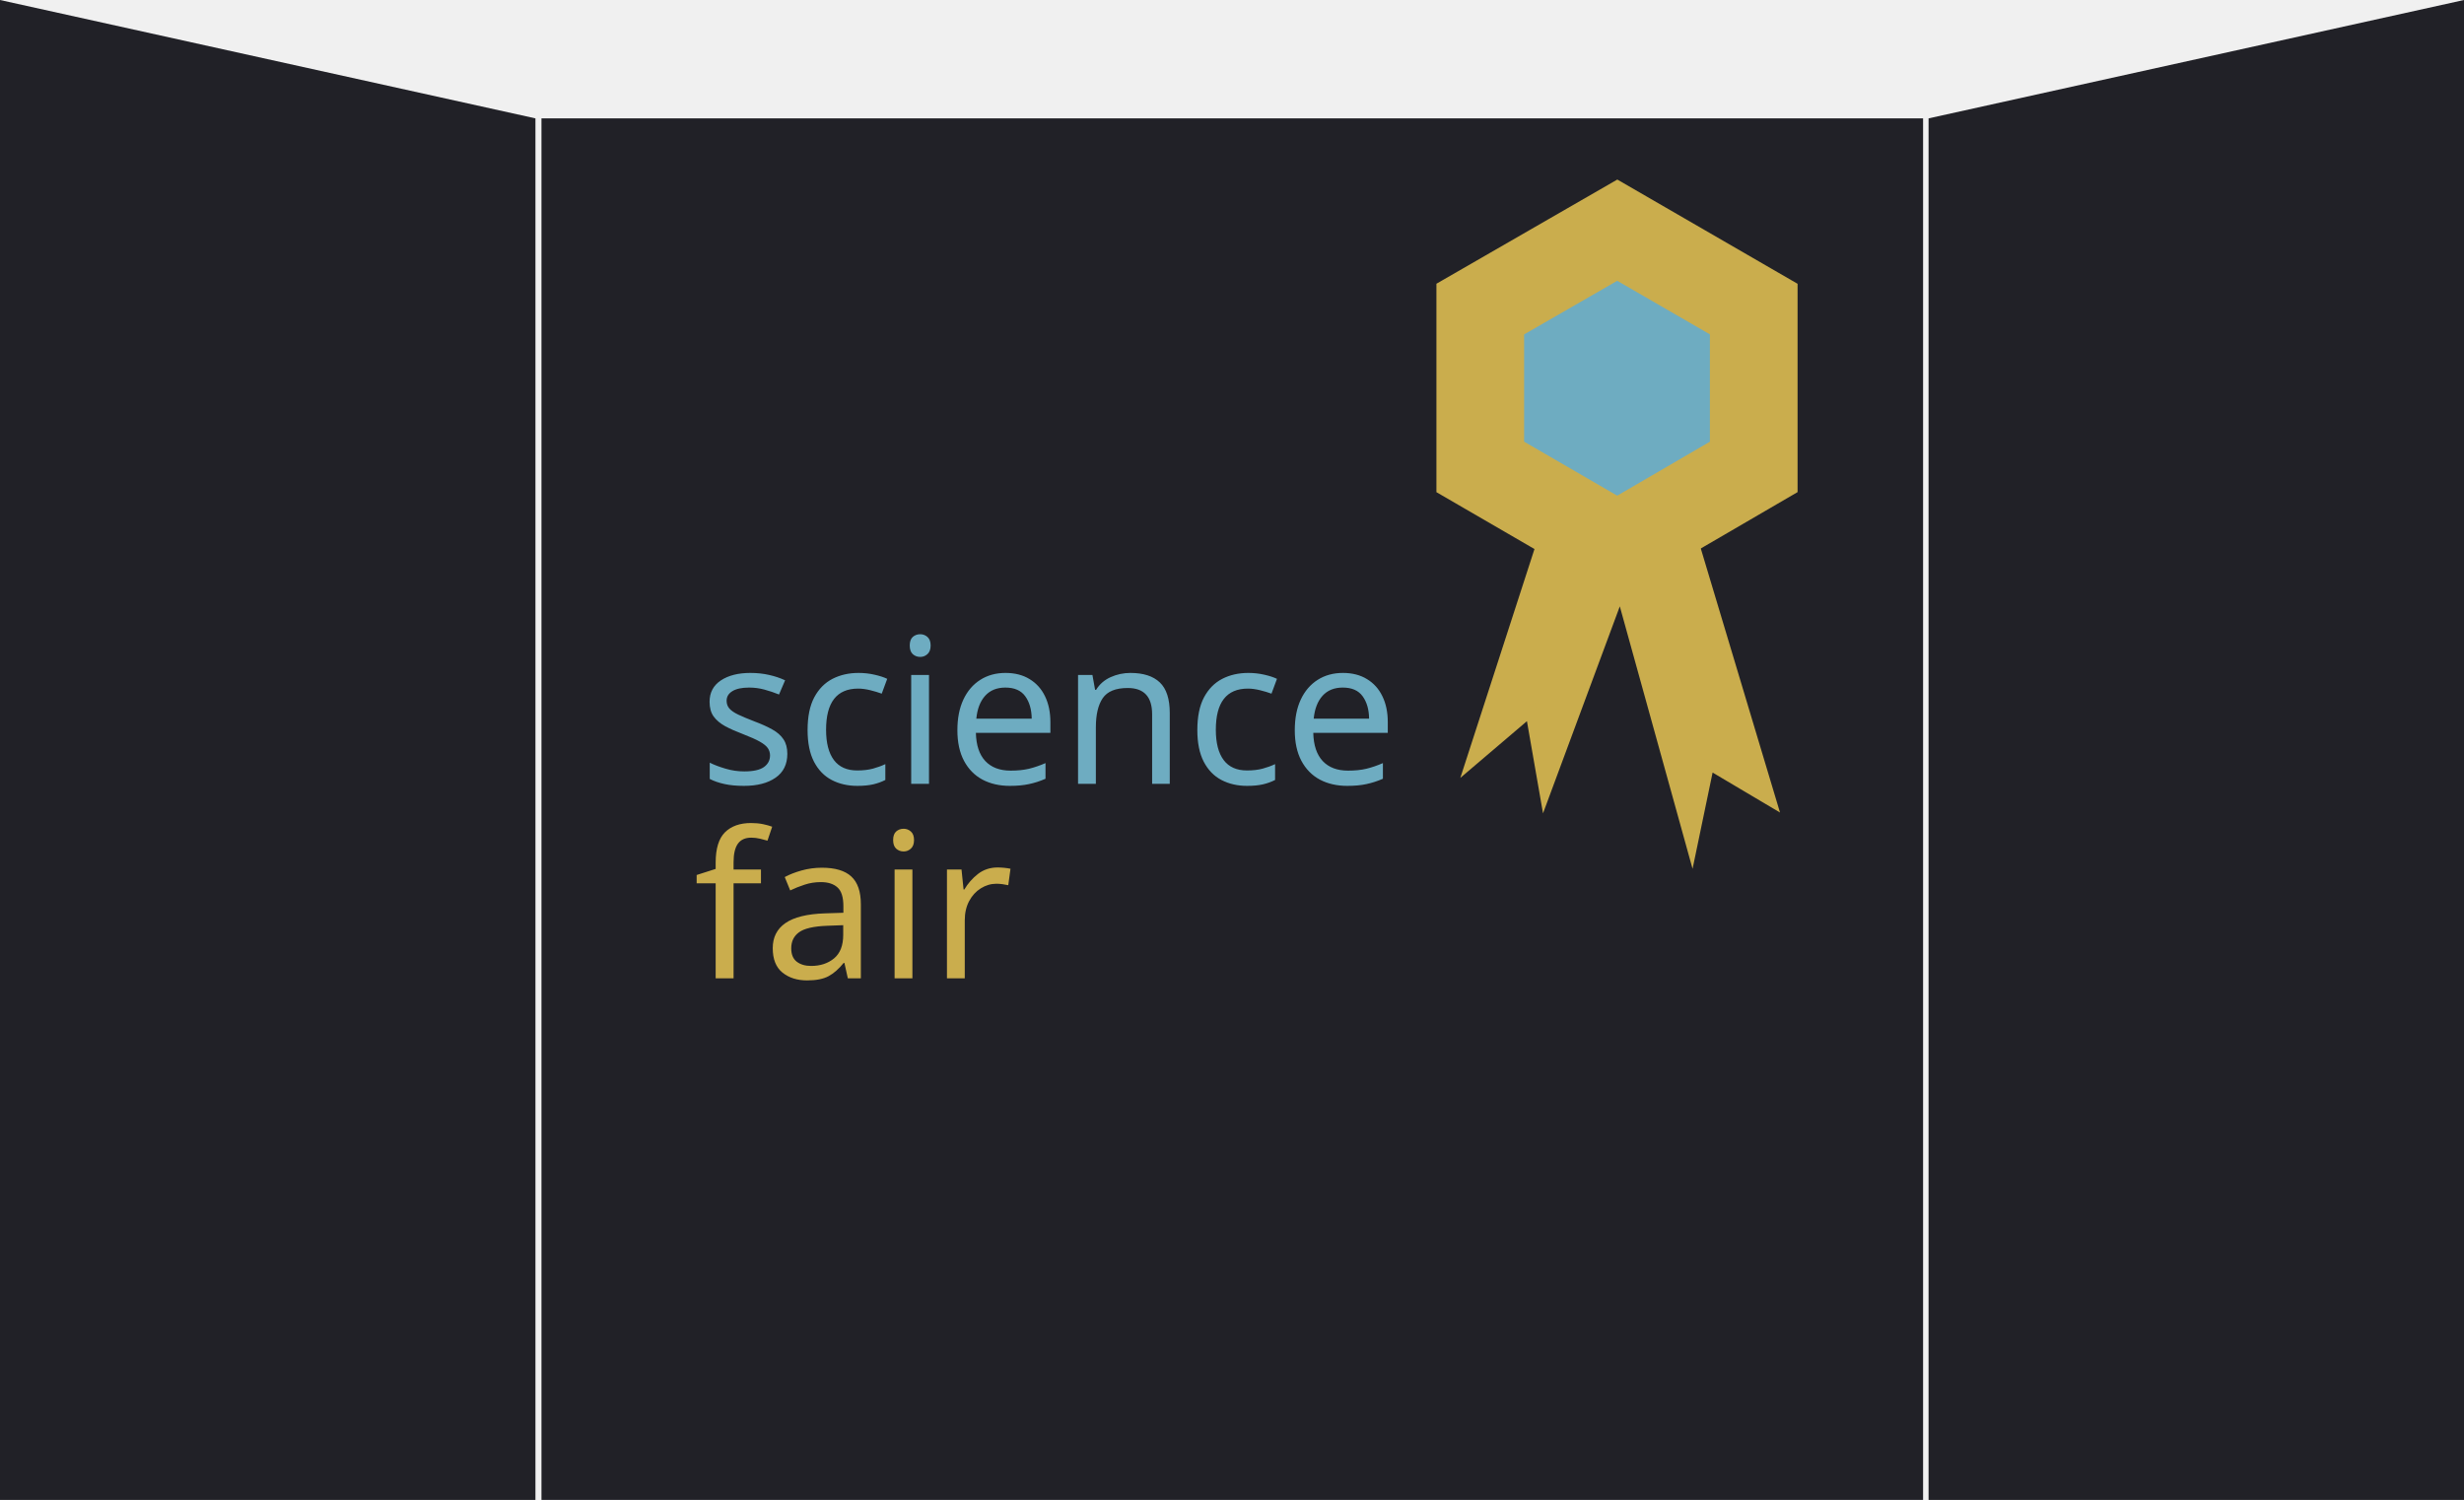
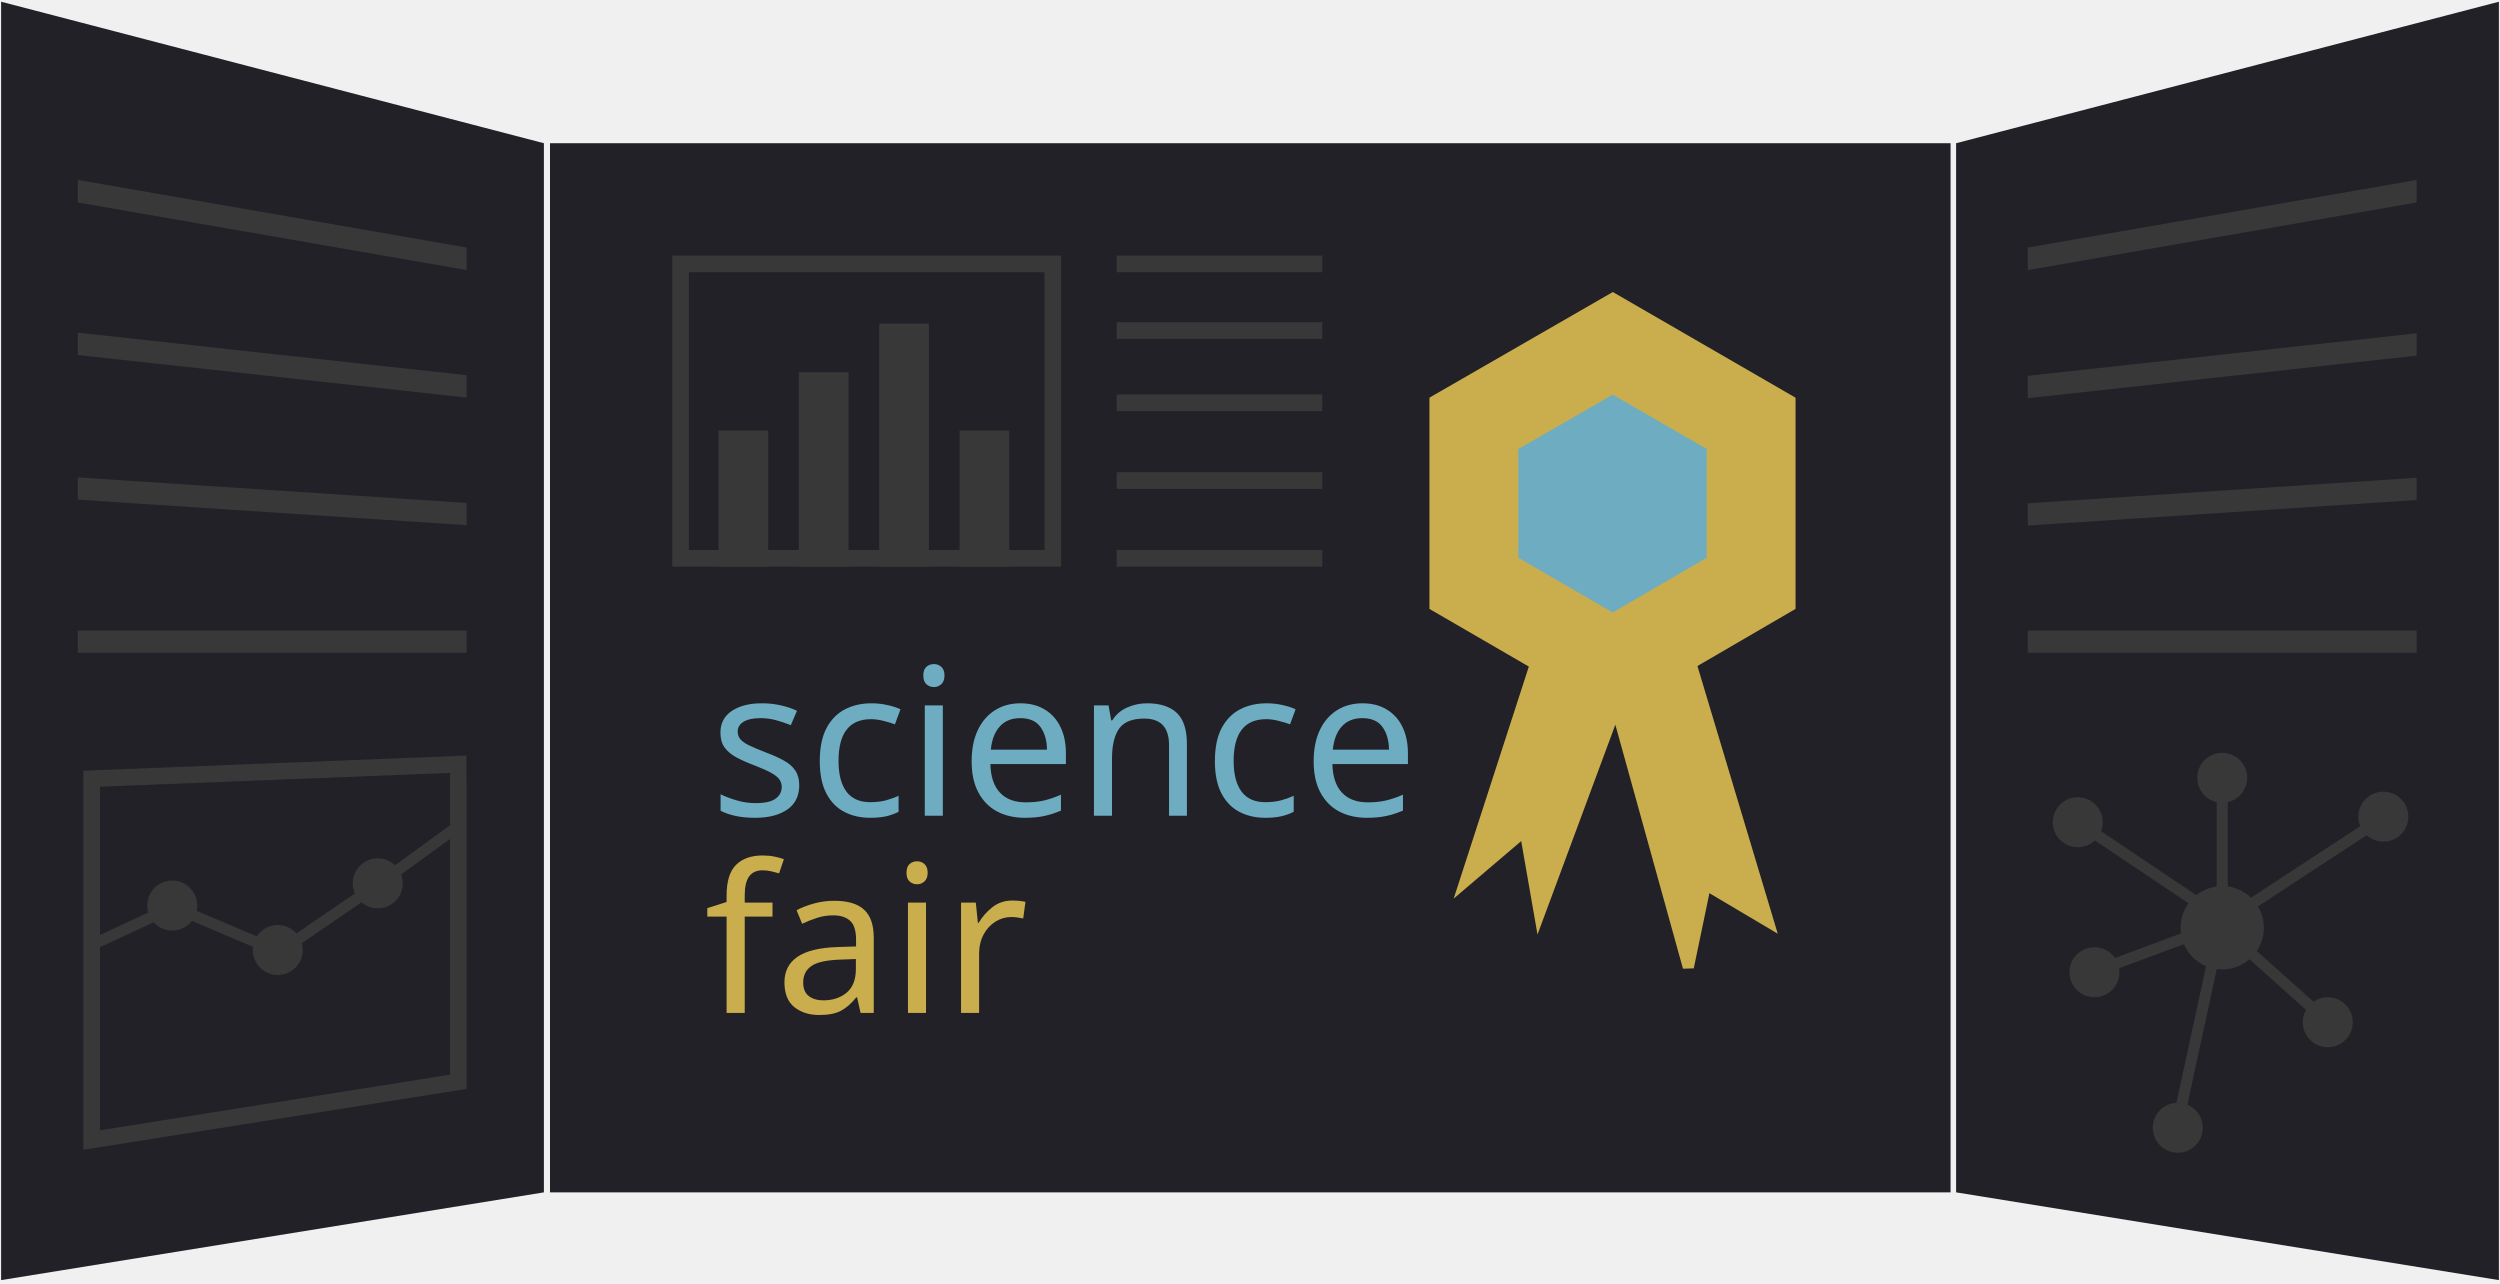
- <svg xmlns="http://www.w3.org/2000/svg" version="1.1" id="Layer_1" x="0px" y="0px" viewBox="78.2 255.8 449.6 273.7" enable-background="new 78.2 255.8 449.6 273.7" xml:space="preserve">
-   <g id="board">
-     <g>
-       <g>
-         <rect x="177" y="277.4" fill="#212127" width="252.1" height="252.1" />
-         <polyline fill="#212127" points="175.9,529.5 78.2,529.5 78.2,255.8 175.9,277.4    " />
-         <polyline fill="#212127" points="430.1,529.5 527.8,529.5 527.8,255.8 430.1,277.4    " />
+ <svg xmlns="http://www.w3.org/2000/svg" xmlns:xlink="http://www.w3.org/1999/xlink" width="450px" height="231px" viewBox="78 246 450 231" version="1.1">
+   <defs>
+     <rect id="path-1" x="0" y="0" width="70" height="56" />
+     <mask id="mask-2" maskContentUnits="userSpaceOnUse" maskUnits="objectBoundingBox" x="0" y="0" width="70" height="56" fill="white">
+       <use xlink:href="#path-1" />
+     </mask>
+     <rect id="path-3" x="8.326" y="31.5" width="8.953" height="24.5" />
+     <mask id="mask-4" maskContentUnits="userSpaceOnUse" maskUnits="objectBoundingBox" x="0" y="0" width="8.953" height="24.5" fill="white">
+       <use xlink:href="#path-3" />
+     </mask>
+     <rect id="path-5" x="22.791" y="21" width="8.953" height="35" />
+     <mask id="mask-6" maskContentUnits="userSpaceOnUse" maskUnits="objectBoundingBox" x="0" y="0" width="8.953" height="35" fill="white">
+       <use xlink:href="#path-5" />
+     </mask>
+     <rect id="path-7" x="37.256" y="12.25" width="8.953" height="43.75" />
+     <mask id="mask-8" maskContentUnits="userSpaceOnUse" maskUnits="objectBoundingBox" x="0" y="0" width="8.953" height="43.75" fill="white">
+       <use xlink:href="#path-7" />
+     </mask>
+     <rect id="path-9" x="51.721" y="31.5" width="8.953" height="24.5" />
+     <mask id="mask-10" maskContentUnits="userSpaceOnUse" maskUnits="objectBoundingBox" x="0" y="0" width="8.953" height="24.5" fill="white">
+       <use xlink:href="#path-9" />
+     </mask>
+     <polygon id="path-11" points="0 2.725 69 0 69 60 0 70.963" />
+     <mask id="mask-12" maskContentUnits="userSpaceOnUse" maskUnits="objectBoundingBox" x="0" y="0" width="69" height="70.963" fill="white">
+       <use xlink:href="#path-11" />
+     </mask>
+     <rect id="path-13" x="0" y="0" width="11" height="120" />
+     <mask id="mask-14" maskContentUnits="userSpaceOnUse" maskUnits="objectBoundingBox" x="0" y="0" width="11" height="120" fill="white">
+       <use xlink:href="#path-13" />
+     </mask>
+     <rect id="path-15" x="81" y="17" width="11" height="103" />
+     <mask id="mask-16" maskContentUnits="userSpaceOnUse" maskUnits="objectBoundingBox" x="0" y="0" width="11" height="103" fill="white">
+       <use xlink:href="#path-15" />
+     </mask>
+     <rect id="path-17" x="81" y="0" width="11" height="120" />
+     <mask id="mask-18" maskContentUnits="userSpaceOnUse" maskUnits="objectBoundingBox" x="0" y="0" width="11" height="120" fill="white">
+       <use xlink:href="#path-17" />
+     </mask>
+     <rect id="path-19" x="0" y="24" width="11" height="103" />
+     <mask id="mask-20" maskContentUnits="userSpaceOnUse" maskUnits="objectBoundingBox" x="0" y="0" width="11" height="103" fill="white">
+       <use xlink:href="#path-19" />
+     </mask>
+   </defs>
+   <g id="Artboard" stroke="none" stroke-width="1" fill="none" fill-rule="evenodd" transform="translate(78, 246)">
+     <g id="science-fair">
+       <g id="header">
+         <g id="board" fill-rule="nonzero" fill="#212127">
+           <g id="Group">
+             <rect id="Rectangle-path" x="99" y="25.78" width="252.1" height="188.846" />
+             <polyline id="Shape" points="97.9 214.625 0.2 230.42 0.2 0.309 97.9 25.78" />
+             <polyline id="Shape" points="352.1 214.625 449.8 230.42 449.8 0.31 352.1 25.78" />
+           </g>
+         </g>
+         <g id="rosette" transform="translate(263, 61)" fill-rule="nonzero" stroke="#CAAD4D">
+           <g id="Group">
+             <polygon id="Shape" stroke-width="2" fill="#CAAD4D" points="15.7 51.4 0.7 97.7 11.5 88.5 14.1 103.4 27.9 66.2 40.9 113.1 44 98.2 55.3 104.9 40.3 54.9" />
+             <polygon id="Shape" stroke-width="16" fill="#6EACC1" points="2.3 15.2 27.3 0.8 52.2 15.2 52.2 44 27.3 58.5 2.3 44" />
+           </g>
+         </g>
+         <g id="text" transform="translate(126, 112)" font-size="37.041" font-family="Aleo-Regular, Aleo" font-weight="normal">
+           <text id="science" fill="#6EACC1">
+             <tspan x="1.784" y="34.829">science</tspan>
+           </text>
+           <text id="fair" fill="#CAAD4D">
+             <tspan x="0.754" y="70.327">fair</tspan>
+           </text>
+         </g>
+       </g>
+       <g id="mid-panel" transform="translate(121, 46)" stroke="#383838">
+         <g id="plot">
+           <use id="Rectangle-2" mask="url(#mask-2)" stroke-width="6" xlink:href="#path-1" />
+           <use id="Rectangle-3" mask="url(#mask-4)" stroke-width="2" fill="#383838" xlink:href="#path-3" />
+           <use id="Rectangle-3-Copy" mask="url(#mask-6)" stroke-width="2" fill="#383838" xlink:href="#path-5" />
+           <use id="Rectangle-3-Copy-2" mask="url(#mask-8)" stroke-width="2" fill="#383838" xlink:href="#path-7" />
+           <use id="Rectangle-3-Copy-3" mask="url(#mask-10)" stroke-width="2" fill="#383838" xlink:href="#path-9" />
+         </g>
+         <path d="M81.5,1.5 L115.515,1.5" id="Line" stroke-width="3" stroke-linecap="square" />
+         <path d="M81.5,13.5 L115.515,13.5" id="Line-Copy-4" stroke-width="3" stroke-linecap="square" />
+         <path d="M81.5,26.5 L115.515,26.5" id="Line-Copy-5" stroke-width="3" stroke-linecap="square" />
+         <path d="M81.5,40.5 L115.515,40.5" id="Line-Copy-7" stroke-width="3" stroke-linecap="square" />
+         <path d="M81.5,54.5 L115.515,54.5" id="Line-Copy-6" stroke-width="3" stroke-linecap="square" />
+       </g>
+       <g id="left-panel" transform="translate(3, 21)">
+         <path d="M11.5,13.5 L80.5,25.5" id="Line" stroke="#383838" stroke-width="4" stroke-linecap="square" />
+         <path d="M12,41 L80.5,48.5" id="Line-Copy" stroke="#383838" stroke-width="4" stroke-linecap="square" />
+         <path d="M12,67 L80.5,71.5" id="Line-Copy-2" stroke="#383838" stroke-width="4" stroke-linecap="square" />
+         <path d="M12,94.5 L80.5,94.5" id="Line-Copy-3" stroke="#383838" stroke-width="4" stroke-linecap="square" />
+         <g id="left-plot" transform="translate(12, 115)" stroke="#383838">
+           <use id="Rectangle" mask="url(#mask-12)" stroke-width="6" xlink:href="#path-11" />
+           <circle id="Oval" fill="#383838" cx="16" cy="27" r="4" />
+           <circle id="Oval-Copy" fill="#383838" cx="35" cy="35" r="4" />
+           <circle id="Oval-Copy-2" fill="#383838" cx="53" cy="23" r="4" />
+           <polyline id="Path-2" stroke-width="2" points="2.3 33.717 16.211 27.26 35.251 35.35 53.814 22.647 67.622 12.592" />
+         </g>
+         <use id="Rectangle-4" stroke="#212127" mask="url(#mask-14)" stroke-width="2" fill="#212127" xlink:href="#path-13" />
+         <use id="Rectangle-5" stroke="#212127" mask="url(#mask-16)" stroke-width="2" fill="#212127" xlink:href="#path-15" />
+       </g>
+       <g id="right-panel" transform="translate(354, 14)">
+         <path d="M11.5,20.5 L80.5,32.5" id="Line" stroke="#383838" stroke-width="4" stroke-linecap="square" transform="translate(46, 26.5) scale(-1, 1) translate(-46, -26.5) " />
+         <path d="M12,48 L80.5,55.5" id="Line-Copy" stroke="#383838" stroke-width="4" stroke-linecap="square" transform="translate(46.5, 52) scale(-1, 1) translate(-46.5, -52) " />
+         <path d="M12,74 L80.5,78.5" id="Line-Copy-2" stroke="#383838" stroke-width="4" stroke-linecap="square" transform="translate(46.5, 76.5) scale(-1, 1) translate(-46.5, -76.5) " />
+         <path d="M12,101.5 L80.5,101.5" id="Line-Copy-3" stroke="#383838" stroke-width="4" stroke-linecap="square" transform="translate(46.5, 101.5) scale(-1, 1) translate(-46.5, -101.5) " />
+         <use id="Rectangle-4-Copy" stroke="#212127" mask="url(#mask-18)" stroke-width="2" fill="#212127" xlink:href="#path-17" />
+         <use id="Rectangle-5-Copy" stroke="#212127" mask="url(#mask-20)" stroke-width="2" fill="#212127" xlink:href="#path-19" />
+         <g id="graph" transform="translate(16, 122)" stroke="#383838">
+           <circle id="Oval-2" fill="#383838" cx="30" cy="31" r="7" />
+           <path d="M29.438,29.096 L4,12" id="Line" stroke-width="2" stroke-linecap="square" />
+           <path d="M29.5,30.5 L59.376,10.935" id="Line" stroke-width="2" stroke-linecap="square" />
+           <path d="M30,29.5 L30,6.642" id="Line" stroke-width="2" stroke-linecap="square" />
+           <path d="M29.5,30.5 L8.103,38.459" id="Line" stroke-width="2" stroke-linecap="square" />
+           <path d="M29.5,30.5 L48.5,47.5" id="Line" stroke-width="2" stroke-linecap="square" />
+           <path d="M29.5,31.5 L22.079,65.73" id="Line" stroke-width="2" stroke-linecap="square" />
+           <circle id="Oval-3" fill="#383838" cx="4" cy="12" r="4" />
+           <circle id="Oval-3-Copy" fill="#383838" cx="30" cy="4" r="4" />
+           <circle id="Oval-3-Copy-2" fill="#383838" cx="22" cy="67" r="4" />
+           <circle id="Oval-3-Copy-3" fill="#383838" cx="7" cy="39" r="4" />
+           <circle id="Oval-3-Copy-4" fill="#383838" cx="49" cy="48" r="4" />
+           <circle id="Oval-3-Copy-5" fill="#383838" cx="59" cy="11" r="4" />
+         </g>
      </g>
    </g>
  </g>
-   <g id="rosette">
-     <g id="ribbons">
- 	</g>
-     <g>
-       <polygon fill="#CAAD4D" stroke="#CAAD4D" stroke-width="2" stroke-miterlimit="10" points="361.7,348.4 346.7,394.7 357.5,385.5     360.1,400.4 373.9,363.2 386.9,410.1 390,395.2 401.3,401.9 386.3,351.9   " />
-       <polygon fill="#6EACC1" stroke="#CAAD4D" stroke-width="16" stroke-miterlimit="10" points="348.3,312.2 373.3,297.8 398.2,312.2     398.2,341 373.3,355.5 348.3,341   " />
-     </g>
-   </g>
-   <g id="text">
-     <g>
-       <text transform="matrix(1 0 0 1 205.7837 398.8291)" fill="#6EACC1" font-family="'Aleo-Regular'" font-size="37.041">science</text>
-     </g>
-     <g>
-       <text transform="matrix(1 0 0 1 204.7544 434.3271)" fill="#CAAD4D" font-family="'Aleo-Regular'" font-size="37.041">fair</text>
-     </g>
-     <g id="logo" display="none">
- 	</g>
-   </g>
</svg>
